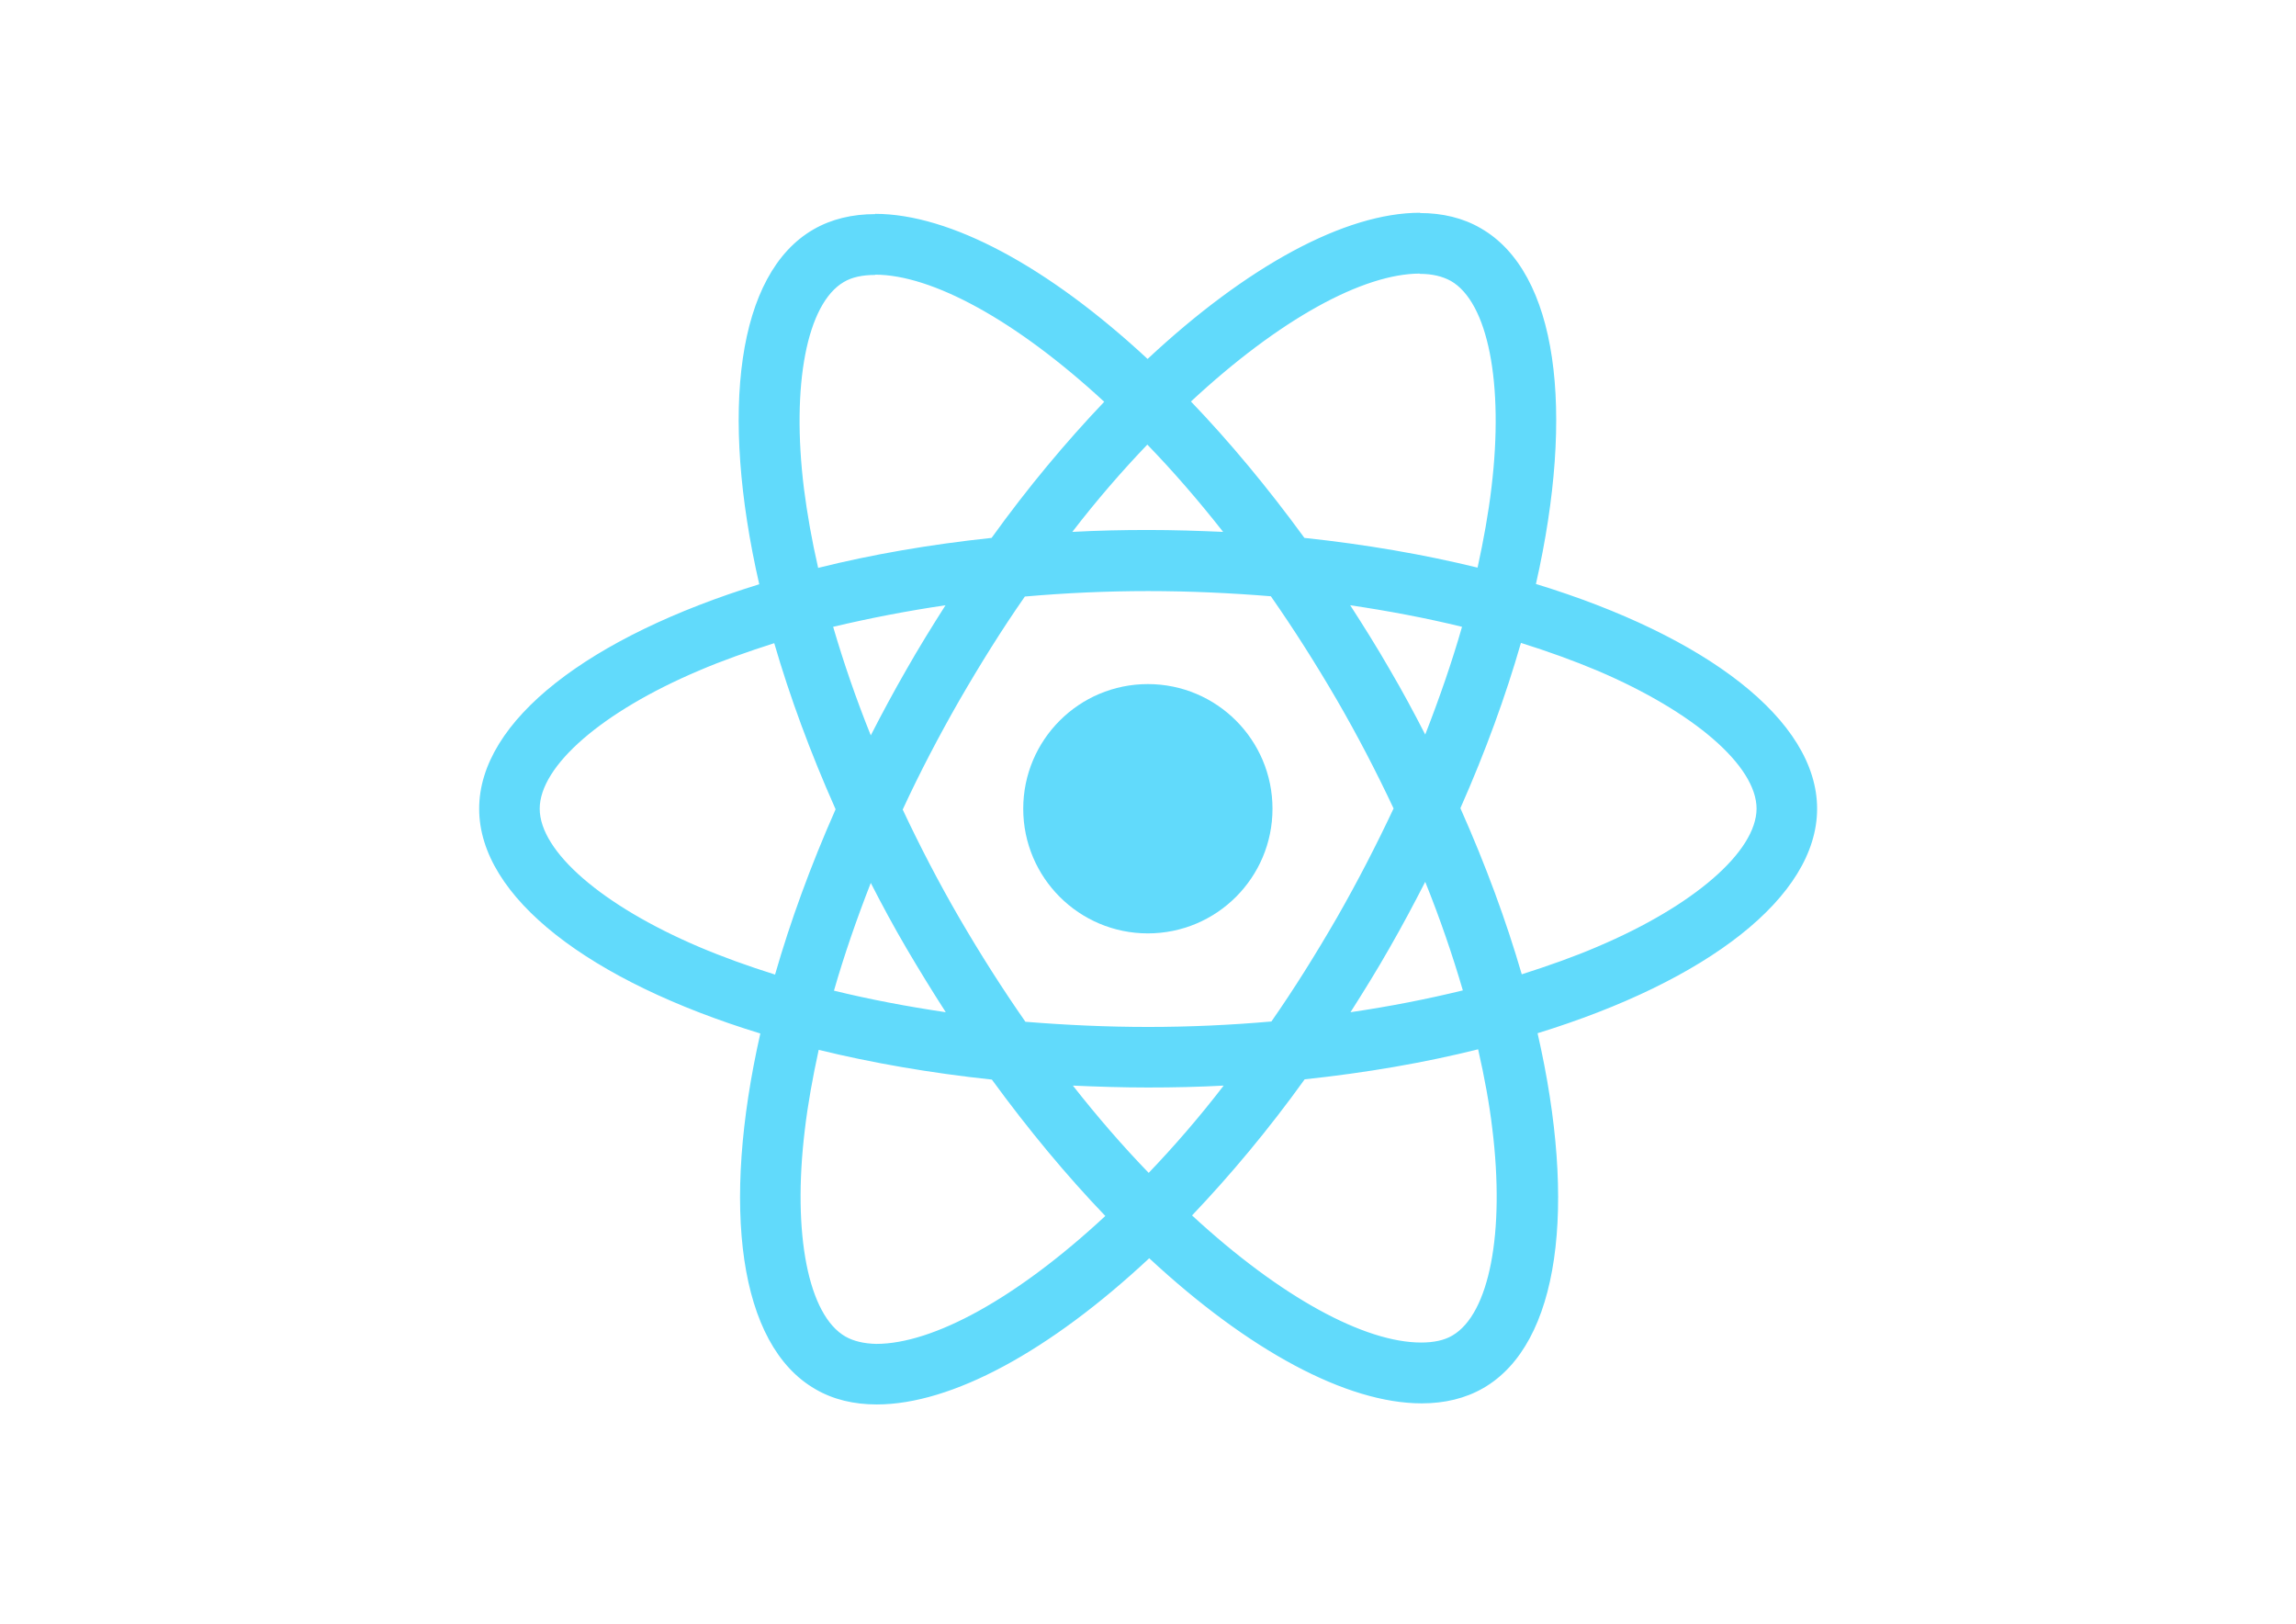
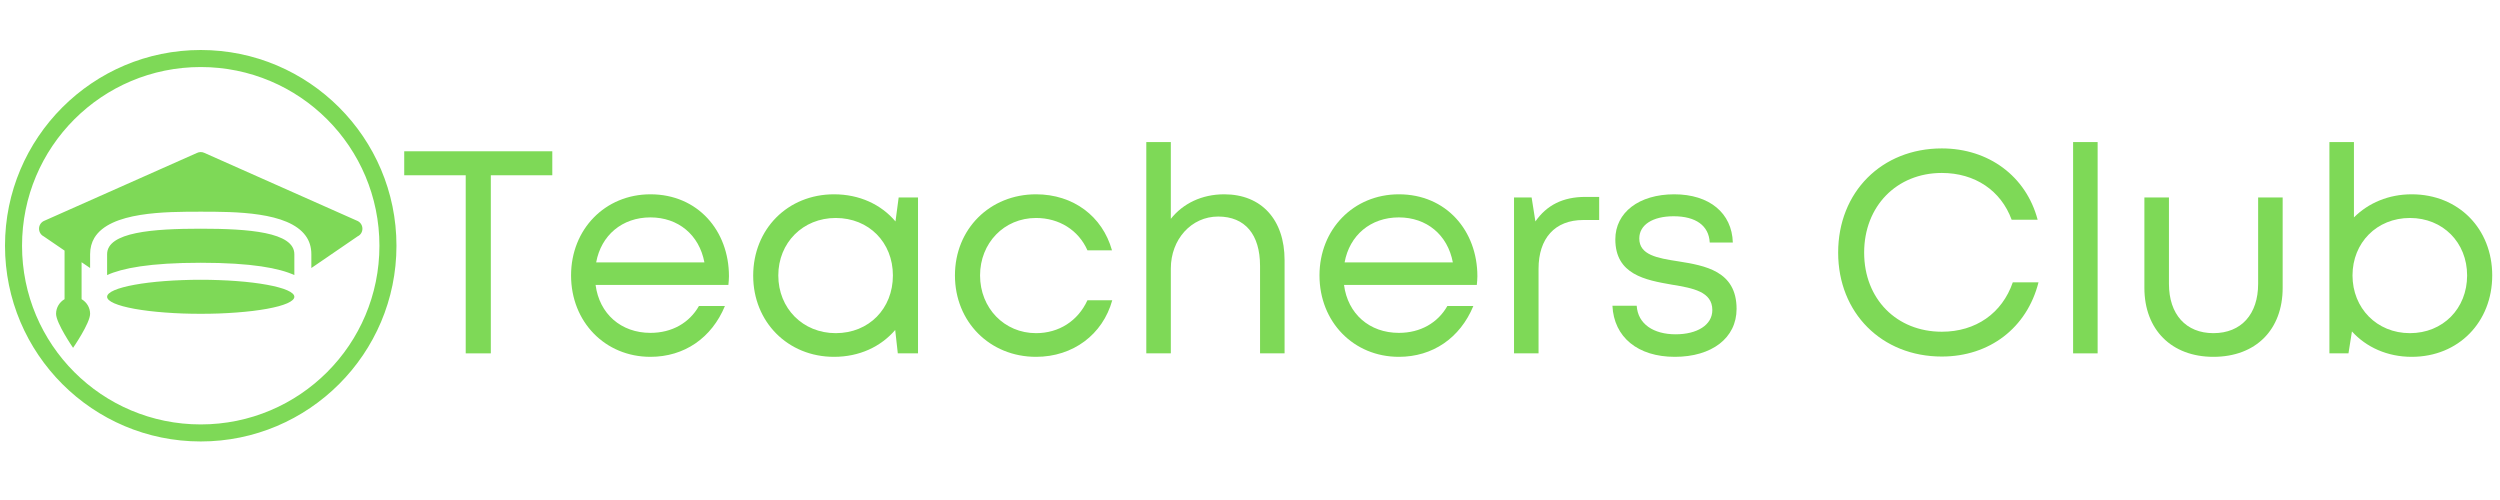
- <svg xmlns="http://www.w3.org/2000/svg" viewBox="0 0 841.9 595.3">
-   <g fill="#61DAFB">
-     <path d="M666.3 296.5c0-32.5-40.7-63.3-103.1-82.4 14.4-63.6 8-114.2-20.2-130.4-6.5-3.8-14.1-5.6-22.4-5.6v22.3c4.6 0 8.3.9 11.4 2.6 13.6 7.8 19.5 37.5 14.9 75.7-1.1 9.4-2.9 19.3-5.1 29.4-19.6-4.8-41-8.5-63.5-10.9-13.5-18.5-27.5-35.3-41.6-50 32.6-30.3 63.2-46.9 84-46.9V78c-27.5 0-63.5 19.6-99.9 53.6-36.4-33.8-72.4-53.2-99.9-53.2v22.3c20.7 0 51.4 16.5 84 46.6-14 14.7-28 31.4-41.3 49.9-22.6 2.4-44 6.1-63.6 11-2.3-10-4-19.7-5.2-29-4.7-38.2 1.1-67.9 14.6-75.8 3-1.8 6.9-2.6 11.5-2.6V78.5c-8.4 0-16 1.8-22.6 5.6-28.1 16.2-34.4 66.7-19.9 130.1-62.2 19.2-102.7 49.9-102.7 82.3 0 32.5 40.7 63.3 103.1 82.4-14.4 63.6-8 114.2 20.2 130.4 6.5 3.8 14.1 5.6 22.5 5.6 27.5 0 63.5-19.6 99.9-53.6 36.4 33.8 72.4 53.2 99.9 53.2 8.4 0 16-1.8 22.6-5.6 28.1-16.2 34.4-66.7 19.9-130.1 62-19.1 102.5-49.9 102.5-82.3zm-130.2-66.7c-3.7 12.9-8.3 26.2-13.5 39.5-4.1-8-8.4-16-13.1-24-4.6-8-9.5-15.8-14.4-23.4 14.2 2.1 27.9 4.7 41 7.9zm-45.8 106.5c-7.8 13.5-15.8 26.3-24.1 38.2-14.9 1.3-30 2-45.2 2-15.1 0-30.2-.7-45-1.9-8.3-11.9-16.4-24.6-24.2-38-7.6-13.1-14.5-26.4-20.8-39.8 6.2-13.4 13.2-26.8 20.7-39.9 7.8-13.5 15.8-26.3 24.1-38.2 14.9-1.3 30-2 45.2-2 15.1 0 30.2.7 45 1.9 8.3 11.9 16.4 24.6 24.2 38 7.6 13.1 14.5 26.4 20.8 39.8-6.3 13.4-13.2 26.8-20.7 39.9zm32.3-13c5.4 13.4 10 26.8 13.8 39.8-13.1 3.2-26.9 5.9-41.2 8 4.9-7.7 9.8-15.6 14.4-23.7 4.6-8 8.9-16.1 13-24.1zM421.2 430c-9.3-9.6-18.6-20.3-27.8-32 9 .4 18.2.7 27.5.7 9.4 0 18.7-.2 27.8-.7-9 11.7-18.3 22.4-27.5 32zm-74.4-58.9c-14.2-2.1-27.9-4.7-41-7.9 3.7-12.9 8.3-26.2 13.5-39.5 4.1 8 8.4 16 13.1 24 4.7 8 9.5 15.8 14.4 23.4zM420.7 163c9.3 9.6 18.6 20.3 27.8 32-9-.4-18.2-.7-27.5-.7-9.4 0-18.7.2-27.8.7 9-11.7 18.3-22.4 27.5-32zm-74 58.9c-4.9 7.7-9.8 15.6-14.4 23.7-4.6 8-8.9 16-13 24-5.4-13.4-10-26.8-13.8-39.8 13.1-3.1 26.9-5.8 41.2-7.9zm-90.5 125.2c-35.4-15.1-58.3-34.9-58.3-50.6 0-15.7 22.9-35.6 58.3-50.6 8.6-3.7 18-7 27.7-10.1 5.7 19.6 13.2 40 22.5 60.9-9.2 20.8-16.6 41.1-22.2 60.6-9.9-3.1-19.3-6.5-28-10.2zM310 490c-13.6-7.8-19.5-37.5-14.9-75.7 1.1-9.4 2.9-19.3 5.1-29.4 19.6 4.8 41 8.5 63.5 10.9 13.5 18.5 27.5 35.3 41.6 50-32.6 30.3-63.2 46.9-84 46.9-4.5-.1-8.3-1-11.3-2.7zm237.2-76.2c4.7 38.2-1.1 67.9-14.6 75.8-3 1.8-6.9 2.6-11.5 2.6-20.7 0-51.4-16.5-84-46.6 14-14.7 28-31.4 41.3-49.9 22.6-2.4 44-6.1 63.6-11 2.3 10.1 4.1 19.8 5.2 29.1zm38.5-66.7c-8.6 3.7-18 7-27.7 10.1-5.7-19.6-13.2-40-22.5-60.9 9.2-20.8 16.6-41.1 22.2-60.6 9.9 3.1 19.3 6.5 28.1 10.2 35.4 15.1 58.3 34.9 58.3 50.6-.1 15.7-23 35.6-58.4 50.6zM320.8 78.4z" />
-     <circle cx="420.9" cy="296.5" r="45.7" />
-     <path d="M520.5 78.1z" />
+ <svg xmlns="http://www.w3.org/2000/svg" contentScriptType="text/ecmascript" width="375pt" zoomAndPan="magnify" contentStyleType="text/css" viewBox="0 0 375 75" height="75pt" preserveAspectRatio="xMidYMid meet" version="1.2">
+   <defs>
+     <g />
+     <clipPath xml:id="clip1" id="clip1">
+       <path d="M 0.75 7.5 L 59.469 7.5 L 59.469 66.219 L 0.75 66.219 Z M 0.75 7.5 " />
+     </clipPath>
+   </defs>
+   <g xml:id="surface1" id="surface1">
+     <g clip-rule="nonzero" clip-path="url(#clip1)">
+       <path style=" stroke:none;fill-rule:nonzero;fill:rgb(49.409%,85.1%,34.119%);fill-opacity:1;" d="M 30.109 7.5 C 13.91 7.5 0.75 20.66 0.75 36.859 C 0.75 53.059 13.91 66.219 30.109 66.219 C 46.309 66.219 59.469 53.059 59.469 36.859 C 59.469 20.66 46.309 7.5 30.109 7.5 Z M 30.109 10.055 C 44.93 10.055 56.914 22.039 56.914 36.859 C 56.914 51.68 44.93 63.664 30.109 63.664 C 15.289 63.664 3.305 51.68 3.305 36.859 C 3.305 22.039 15.289 10.055 30.109 10.055 Z M 30.109 22.809 C 29.91 22.809 29.715 22.855 29.535 22.945 L 6.559 33.156 C 6.125 33.375 5.855 33.82 5.855 34.305 C 5.855 34.793 6.125 35.238 6.559 35.457 L 9.684 37.59 L 9.684 44.875 C 8.926 45.32 8.41 46.133 8.41 47.07 C 8.41 48.477 10.961 52.176 10.961 52.176 C 10.961 52.176 13.516 48.477 13.516 47.07 C 13.516 46.133 12.996 45.32 12.238 44.875 L 12.238 39.332 L 13.516 40.203 L 13.516 38.137 C 13.516 37.18 13.746 36.375 14.152 35.684 C 16.516 31.754 24.824 31.754 30.109 31.754 C 35.242 31.754 43.23 31.754 45.848 35.367 C 46.398 36.117 46.703 37.039 46.703 38.137 L 46.703 40.203 L 53.66 35.441 C 54.094 35.238 54.363 34.793 54.363 34.305 C 54.363 33.82 54.094 33.375 53.66 33.156 L 30.684 22.945 C 30.504 22.855 30.309 22.809 30.109 22.809 Z M 30.109 34.305 C 22.961 34.305 16.066 34.805 16.066 38.137 L 16.066 41.262 C 18.289 40.242 22.41 39.414 30.109 39.414 C 37.805 39.414 41.93 40.242 44.152 41.262 L 44.152 38.137 C 44.152 34.805 37.258 34.305 30.109 34.305 Z M 30.109 41.965 C 29.188 41.965 28.273 41.98 27.371 42.016 C 26.465 42.047 25.586 42.094 24.734 42.16 C 23.883 42.223 23.074 42.301 22.309 42.395 C 21.543 42.488 20.832 42.594 20.18 42.715 C 19.527 42.832 18.945 42.961 18.434 43.102 C 17.922 43.238 17.488 43.387 17.137 43.543 C 16.785 43.695 16.516 43.855 16.336 44.02 C 16.156 44.184 16.066 44.352 16.066 44.52 C 16.066 44.688 16.156 44.852 16.336 45.016 C 16.516 45.18 16.785 45.34 17.137 45.496 C 17.488 45.648 17.922 45.797 18.434 45.938 C 18.945 46.074 19.527 46.203 20.18 46.324 C 20.832 46.441 21.543 46.547 22.309 46.641 C 23.074 46.734 23.883 46.812 24.734 46.875 C 25.586 46.941 26.465 46.988 27.371 47.023 C 28.273 47.055 29.188 47.07 30.109 47.07 C 31.031 47.07 31.945 47.055 32.848 47.023 C 33.754 46.988 34.633 46.941 35.484 46.875 C 36.336 46.812 37.145 46.734 37.91 46.641 C 38.676 46.547 39.387 46.441 40.039 46.324 C 40.691 46.203 41.273 46.074 41.785 45.938 C 42.297 45.797 42.73 45.648 43.082 45.496 C 43.434 45.34 43.699 45.18 43.879 45.016 C 44.062 44.852 44.152 44.688 44.152 44.52 C 44.152 44.352 44.062 44.184 43.879 44.02 C 43.699 43.855 43.434 43.695 43.082 43.543 C 42.73 43.387 42.297 43.238 41.785 43.102 C 41.273 42.961 40.691 42.832 40.039 42.715 C 39.387 42.594 38.676 42.488 37.91 42.395 C 37.145 42.301 36.336 42.223 35.484 42.16 C 34.633 42.094 33.754 42.047 32.848 42.016 C 31.945 41.98 31.031 41.965 30.109 41.965 Z M 30.109 41.965 " />
+     </g>
+     <g style="fill:rgb(49.409%,85.1%,34.119%);fill-opacity:1;">
+       <g transform="translate(59.72425, 53.00471)">
+         <path style="stroke:none;" d="M 23.121 -30.312 L 0.91 -30.312 L 0.91 -26.715 L 10.133 -26.715 L 10.133 0 L 13.898 0 L 13.898 -26.715 L 23.121 -26.715 Z M 23.121 -30.312 " />
+       </g>
+     </g>
+     <g style="fill:rgb(49.409%,85.1%,34.119%);fill-opacity:1;">
+       <g transform="translate(83.7963, 53.00471)">
+         <path style="stroke:none;" d="M 25.547 -11.562 C 25.547 -18.402 20.871 -23.859 13.77 -23.859 C 6.973 -23.859 1.863 -18.621 1.863 -11.691 C 1.863 -4.719 6.973 0.52 13.77 0.52 C 18.836 0.52 22.949 -2.297 24.941 -7.102 L 21.043 -7.102 C 19.617 -4.59 17.016 -3.074 13.77 -3.074 C 9.352 -3.074 6.105 -5.934 5.543 -10.262 L 25.461 -10.262 C 25.504 -10.695 25.547 -11.129 25.547 -11.562 Z M 13.77 -20.395 C 17.926 -20.395 21.086 -17.797 21.867 -13.641 L 5.629 -13.641 C 6.367 -17.711 9.527 -20.395 13.77 -20.395 Z M 13.77 -20.395 " />
+       </g>
+     </g>
+     <g style="fill:rgb(49.409%,85.1%,34.119%);fill-opacity:1;">
+       <g transform="translate(111.1588, 53.00471)">
+         <path style="stroke:none;" d="M 23.641 -23.383 L 23.164 -19.789 C 21 -22.344 17.754 -23.859 13.941 -23.859 C 7.016 -23.859 1.82 -18.664 1.82 -11.648 C 1.82 -4.719 7.016 0.52 13.941 0.52 C 17.754 0.52 20.957 -0.996 23.121 -3.508 L 23.512 0 L 26.543 0 L 26.543 -23.383 Z M 14.203 -3.031 C 9.266 -3.031 5.586 -6.754 5.586 -11.691 C 5.586 -16.586 9.266 -20.309 14.203 -20.309 C 19.184 -20.309 22.777 -16.629 22.777 -11.691 C 22.777 -6.711 19.184 -3.031 14.203 -3.031 Z M 14.203 -3.031 " />
+       </g>
+     </g>
+     <g style="fill:rgb(49.409%,85.1%,34.119%);fill-opacity:1;">
+       <g transform="translate(141.422, 53.00471)">
+         <path style="stroke:none;" d="M 13.984 0.52 C 19.527 0.52 23.988 -2.816 25.418 -7.969 L 21.695 -7.969 C 20.266 -4.852 17.406 -3.031 13.984 -3.031 C 9.223 -3.031 5.586 -6.797 5.586 -11.691 C 5.586 -16.539 9.18 -20.309 13.984 -20.309 C 17.449 -20.309 20.352 -18.488 21.695 -15.457 L 25.375 -15.457 C 23.945 -20.566 19.57 -23.859 13.984 -23.859 C 7.059 -23.859 1.82 -18.664 1.82 -11.691 C 1.82 -4.719 7.059 0.52 13.984 0.52 Z M 13.984 0.52 " />
+       </g>
+     </g>
+     <g style="fill:rgb(49.409%,85.1%,34.119%);fill-opacity:1;">
+       <g transform="translate(168.265, 53.00471)">
+         <path style="stroke:none;" d="M 15.371 -23.859 C 11.996 -23.859 9.18 -22.473 7.359 -20.18 L 7.359 -31.695 L 3.68 -31.695 L 3.68 0 L 7.359 0 L 7.359 -12.73 C 7.359 -17.105 10.434 -20.523 14.461 -20.523 C 18.488 -20.523 20.742 -17.84 20.742 -13.121 L 20.742 0 L 24.422 0 L 24.422 -13.984 C 24.422 -20.047 20.957 -23.859 15.371 -23.859 Z M 15.371 -23.859 " />
+       </g>
+     </g>
+     <g style="fill:rgb(49.409%,85.1%,34.119%);fill-opacity:1;">
+       <g transform="translate(196.0604, 53.00471)">
+         <path style="stroke:none;" d="M 25.547 -11.562 C 25.547 -18.402 20.871 -23.859 13.77 -23.859 C 6.973 -23.859 1.863 -18.621 1.863 -11.691 C 1.863 -4.719 6.973 0.52 13.77 0.52 C 18.836 0.52 22.949 -2.297 24.941 -7.102 L 21.043 -7.102 C 19.617 -4.59 17.016 -3.074 13.77 -3.074 C 9.352 -3.074 6.105 -5.934 5.543 -10.262 L 25.461 -10.262 C 25.504 -10.695 25.547 -11.129 25.547 -11.562 Z M 13.77 -20.395 C 17.926 -20.395 21.086 -17.797 21.867 -13.641 L 5.629 -13.641 C 6.367 -17.711 9.527 -20.395 13.77 -20.395 Z M 13.77 -20.395 " />
+       </g>
+     </g>
+     <g style="fill:rgb(49.409%,85.1%,34.119%);fill-opacity:1;">
+       <g transform="translate(223.4229, 53.00471)">
+         <path style="stroke:none;" d="M 14.375 -23.469 C 11 -23.469 8.574 -22.215 6.887 -19.789 L 6.32 -23.383 L 3.68 -23.383 L 3.68 0 L 7.359 0 L 7.359 -12.688 C 7.359 -17.234 9.785 -20.004 14.074 -20.004 L 16.453 -20.004 L 16.453 -23.469 Z M 14.375 -23.469 " />
+       </g>
+     </g>
+     <g style="fill:rgb(49.409%,85.1%,34.119%);fill-opacity:1;">
+       <g transform="translate(240.1348, 53.00471)">
+         <path style="stroke:none;" d="M 11.086 0.52 C 16.629 0.52 20.352 -2.297 20.352 -6.668 C 20.352 -12.383 15.59 -13.164 11.562 -13.812 C 8.445 -14.289 5.758 -14.766 5.758 -17.234 C 5.758 -19.27 7.75 -20.566 10.91 -20.566 C 14.203 -20.566 16.195 -19.184 16.324 -16.629 L 19.789 -16.629 C 19.66 -21.043 16.281 -23.859 11 -23.859 C 5.715 -23.859 2.164 -21.133 2.164 -17.105 C 2.164 -11.82 6.668 -11 10.652 -10.305 C 13.812 -9.785 16.715 -9.266 16.715 -6.496 C 16.715 -4.242 14.418 -2.859 11.215 -2.859 C 7.926 -2.859 5.543 -4.375 5.371 -7.145 L 1.73 -7.145 C 1.949 -2.426 5.543 0.52 11.086 0.52 Z M 11.086 0.52 " />
+       </g>
+     </g>
+     <g style="fill:rgb(49.409%,85.1%,34.119%);fill-opacity:1;">
+       <g transform="translate(262.3451, 53.00471)">
+         <path style="stroke:none;" d="" />
+       </g>
+     </g>
+     <g style="fill:rgb(49.409%,85.1%,34.119%);fill-opacity:1;">
+       <g transform="translate(273.6884, 53.00471)">
+         <path style="stroke:none;" d="M 17.582 0.477 C 24.727 0.477 30.355 -3.809 32.086 -10.652 L 28.23 -10.652 C 26.629 -6.02 22.691 -3.246 17.582 -3.246 C 10.824 -3.246 5.934 -8.141 5.934 -15.113 C 5.934 -22.082 10.824 -27.062 17.582 -27.062 C 22.559 -27.062 26.457 -24.422 28.059 -20.047 L 31.957 -20.047 C 30.223 -26.586 24.594 -30.742 17.582 -30.742 C 8.574 -30.742 2.035 -24.207 2.035 -15.113 C 2.035 -6.062 8.574 0.477 17.582 0.477 Z M 17.582 0.477 " />
+       </g>
+     </g>
+     <g style="fill:rgb(49.409%,85.1%,34.119%);fill-opacity:1;">
+       <g transform="translate(307.2854, 53.00471)">
+         <path style="stroke:none;" d="M 3.68 0 L 7.359 0 L 7.359 -31.695 L 3.68 -31.695 Z M 3.68 0 " />
+       </g>
+     </g>
+     <g style="fill:rgb(49.409%,85.1%,34.119%);fill-opacity:1;">
+       <g transform="translate(318.3689, 53.00471)">
+         <path style="stroke:none;" d="M 13.641 0.52 C 20.004 0.52 24.031 -3.551 24.031 -9.828 L 24.031 -23.383 L 20.352 -23.383 L 20.352 -10.434 C 20.352 -5.891 17.84 -3.031 13.641 -3.031 C 9.527 -3.031 6.973 -5.844 6.973 -10.434 L 6.973 -23.383 L 3.289 -23.383 L 3.289 -9.828 C 3.289 -3.551 7.359 0.52 13.641 0.52 Z M 13.641 0.52 " />
+       </g>
+     </g>
+     <g style="fill:rgb(49.409%,85.1%,34.119%);fill-opacity:1;">
+       <g transform="translate(345.7314, 53.00471)">
+         <path style="stroke:none;" d="M 16.02 -23.859 C 12.559 -23.859 9.527 -22.559 7.359 -20.395 L 7.359 -31.695 L 3.68 -31.695 L 3.68 0 L 6.539 0 L 7.059 -3.289 C 9.223 -0.91 12.383 0.52 16.02 0.52 C 23.078 0.52 28.102 -4.719 28.102 -11.691 C 28.102 -18.664 23.078 -23.859 16.02 -23.859 Z M 15.762 -3.031 C 10.781 -3.031 7.145 -6.797 7.145 -11.691 C 7.145 -16.586 10.781 -20.309 15.762 -20.309 C 20.699 -20.309 24.336 -16.629 24.336 -11.691 C 24.336 -6.711 20.699 -3.031 15.762 -3.031 Z M 15.762 -3.031 " />
+       </g>
+     </g>
  </g>
</svg>
